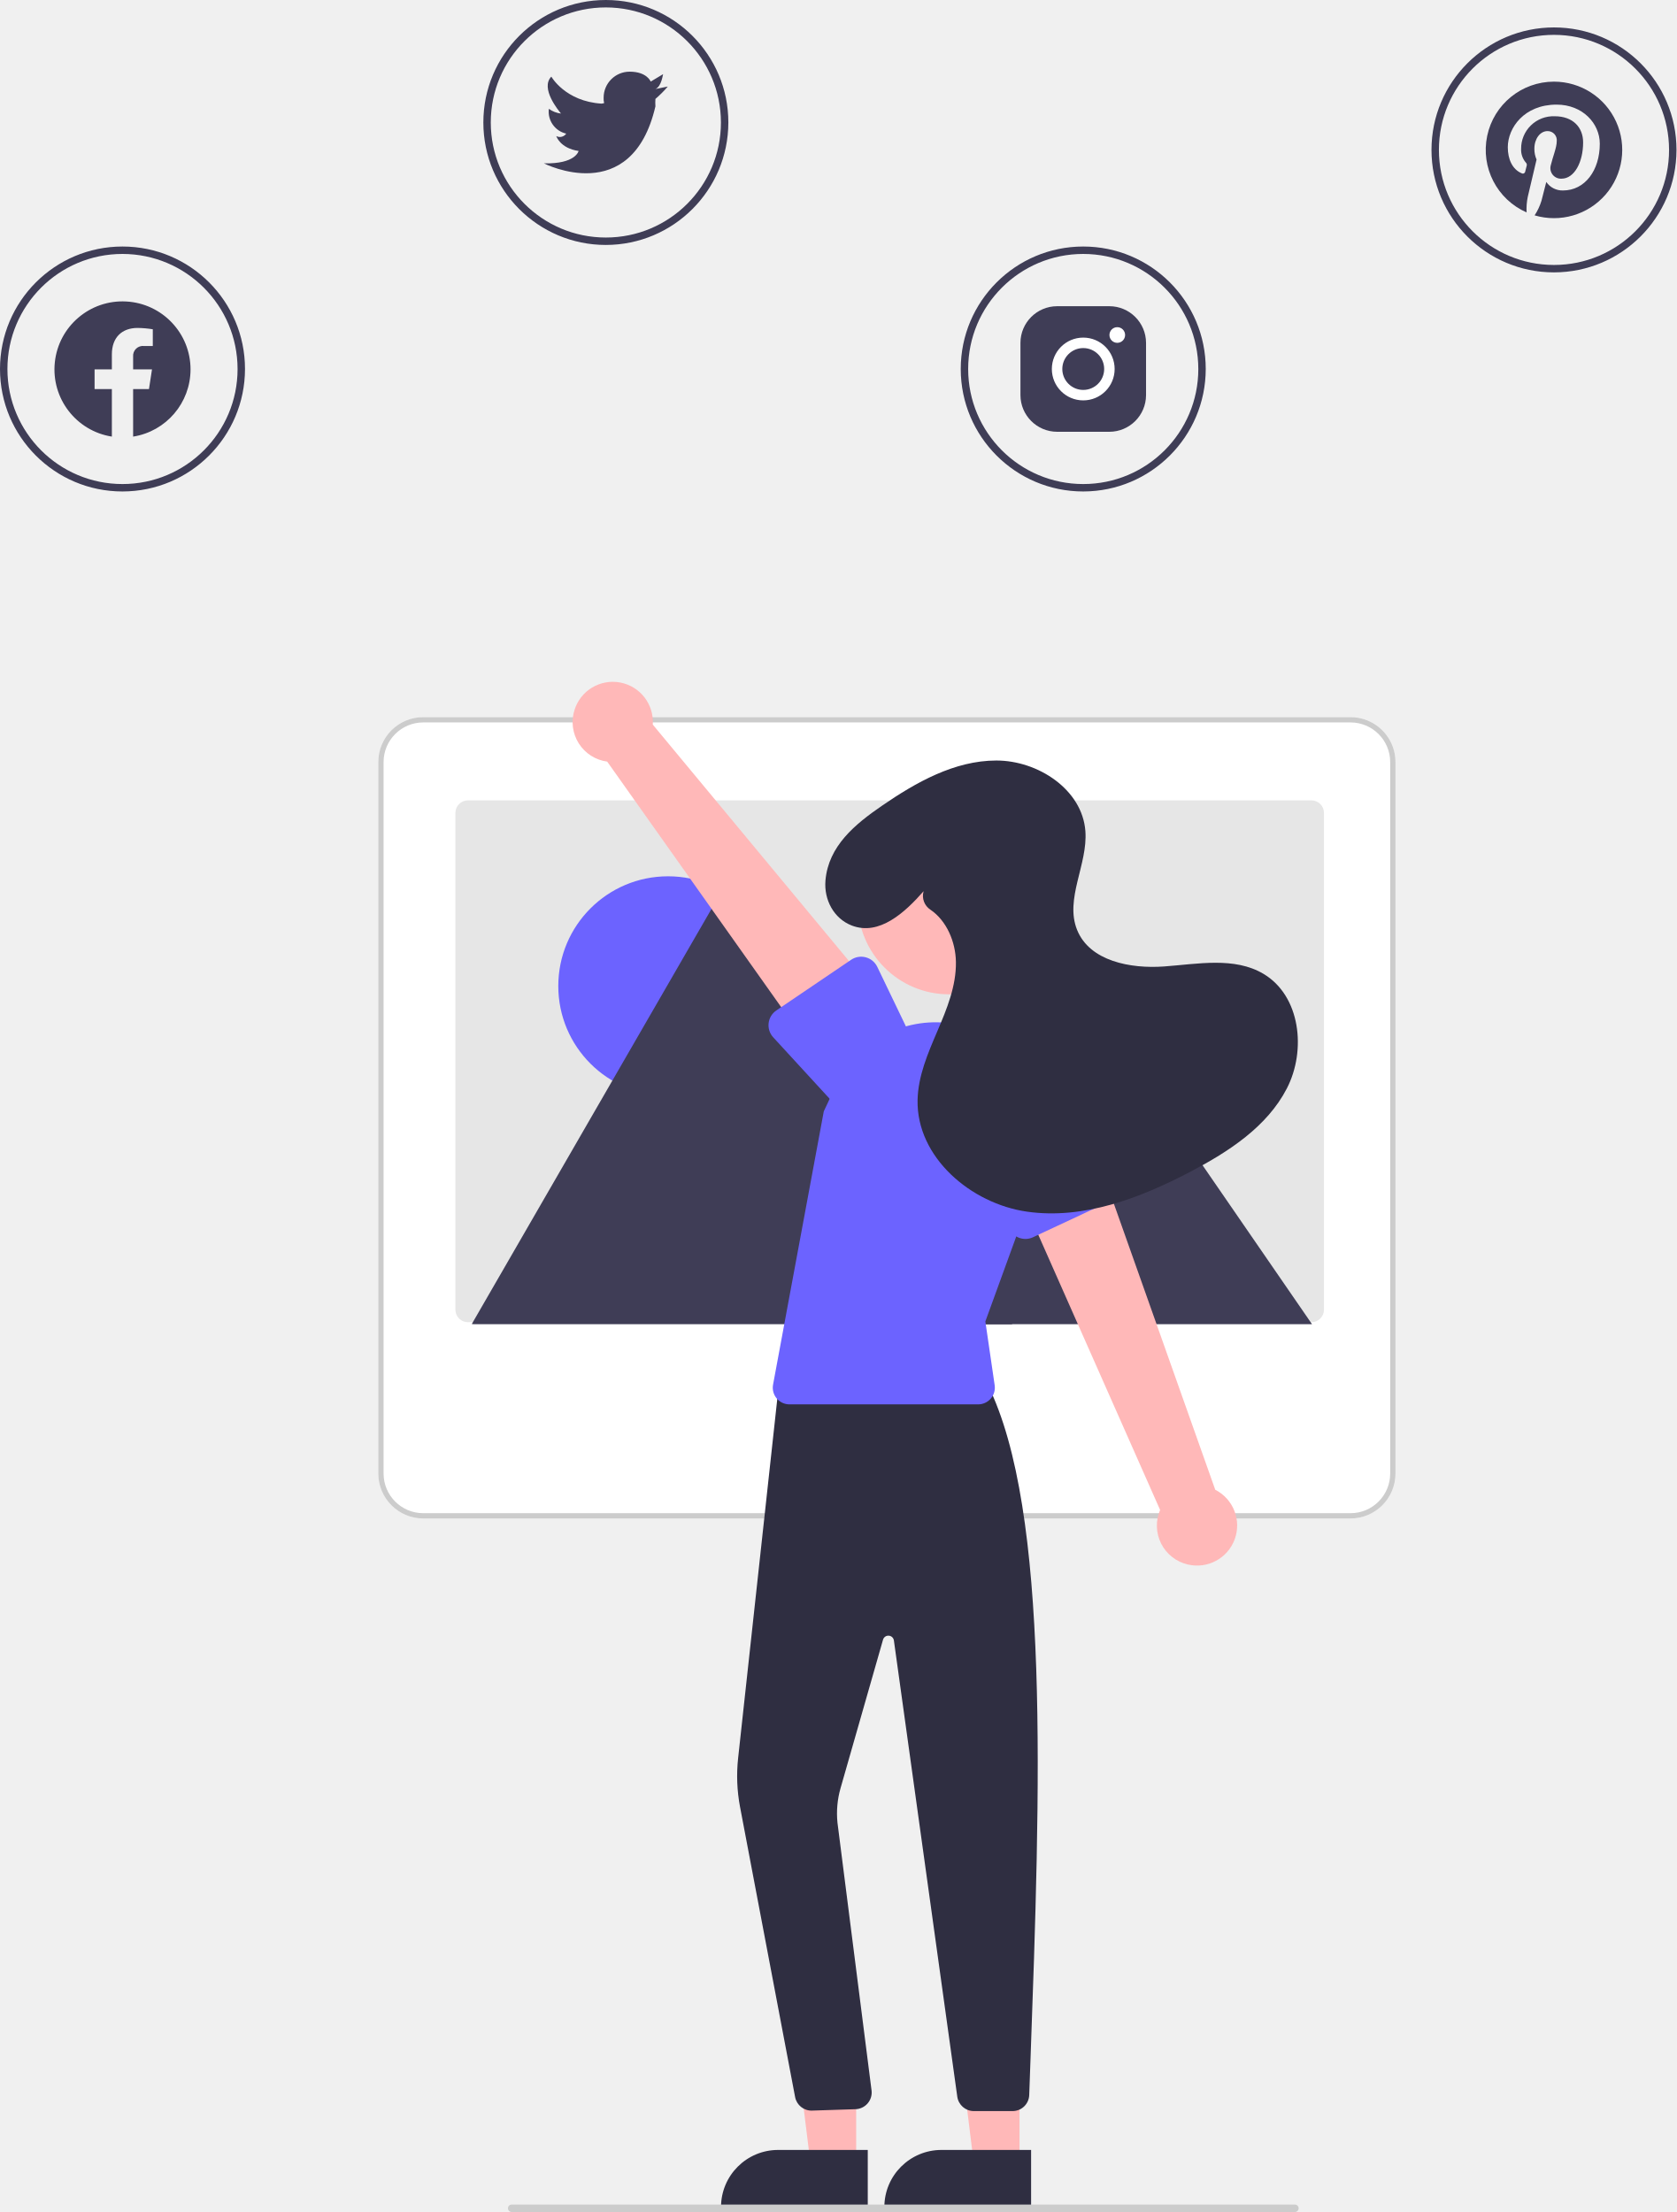
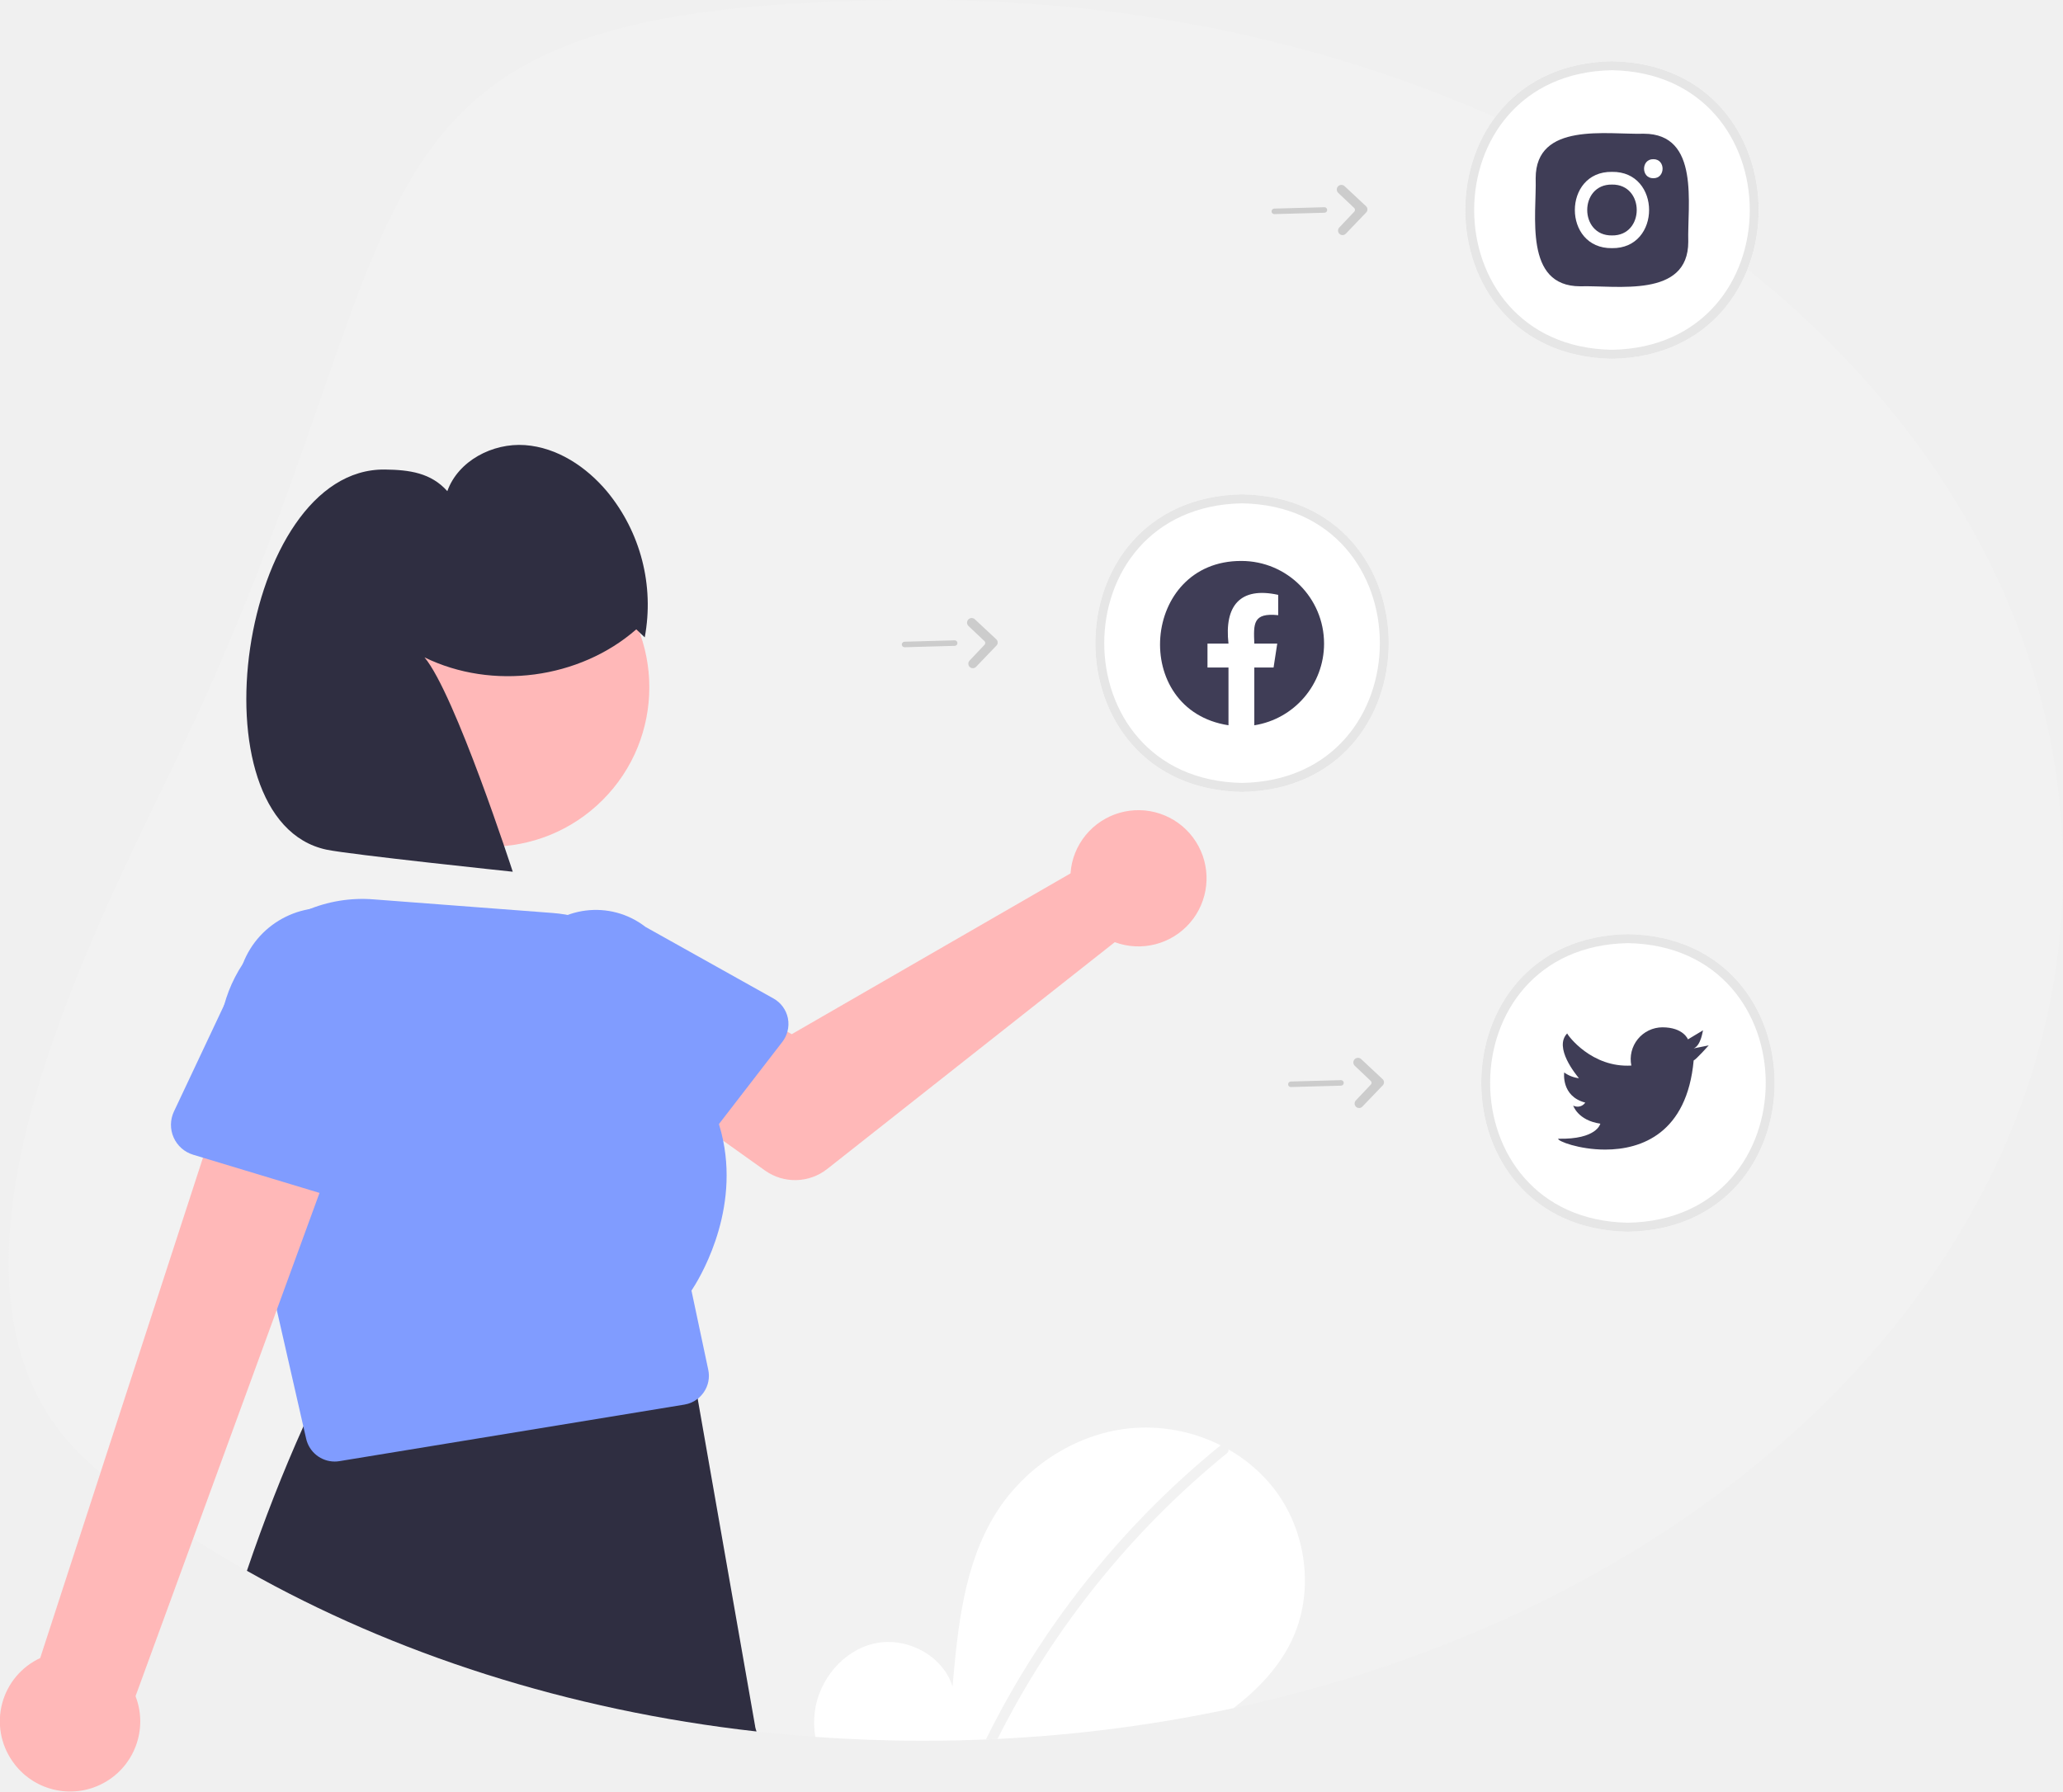
- <svg xmlns="http://www.w3.org/2000/svg" data-name="Layer 1" width="451.63" height="596" viewBox="0 0 451.63 596">
-   <path d="M425.515,251.53a18.33,18.33,0,1,0-21.195,18.109V256.831h-4.655v-5.3h4.655v-4.039c0-4.593,2.737-7.133,6.924-7.133a28.168,28.168,0,0,1,4.104.358v4.511h-2.313a2.65,2.65,0,0,0-2.988,2.864v3.439h5.083l-.812,5.3h-4.272v12.809a18.335,18.335,0,0,0,15.467-18.11Z" transform="translate(-374.1849 -152)" fill="#3f3d56" fill-rule="evenodd" />
-   <path d="M550.749,175.986l3.338-.668a31.302,31.302,0,0,1-3.338,3.338h0a13.436,13.436,0,0,0,0,2.003c-6.409,27.506-30.043,15.355-30.043,15.355,8.612.2,9.347-3.338,9.347-3.338-5.007-.734-6.009-4.006-6.009-4.006a2.063,2.063,0,0,0,2.671-.668,6.064,6.064,0,0,1-4.673-6.676,6.944,6.944,0,0,0,3.271,1.268c-.601-.734-5.675-6.81-2.604-9.948,0,0,3.739,6.676,13.553,7.277l.668-.134a5.241,5.241,0,0,1-.134-1.469,7.01,7.01,0,0,1,7.01-7.01h0c4.673,0,5.675,2.671,5.675,2.671l3.338-2.003C552.752,171.98,552.418,175.318,550.749,175.986Z" transform="translate(-374.1849 -152)" fill="#3f3d56" />
-   <path d="M673.048,234.505H658.952a9.897,9.897,0,0,0-9.868,9.868v14.097a9.897,9.897,0,0,0,9.868,9.868h14.097a9.897,9.897,0,0,0,9.868-9.868V244.374A9.897,9.897,0,0,0,673.048,234.505Z" transform="translate(-374.1849 -152)" fill="#3f3d56" />
-   <path d="M675.163,244.374a2.11,2.11,0,1,1,.009,0Z" transform="translate(-374.1849 -152)" fill="#fff" />
-   <path d="M666,245.783a5.639,5.639,0,1,1-5.639,5.639,5.639,5.639,0,0,1,5.639-5.639h0m0-2.819a8.458,8.458,0,1,0,8.458,8.458v0a8.458,8.458,0,0,0-8.458-8.458Z" transform="translate(-374.1849 -152)" fill="#fff" />
-   <path d="M792.817,173.998a18.389,18.389,0,0,0-7.38,35.232,16.284,16.284,0,0,1,.32-4.219c.353-1.494,2.364-10.023,2.364-10.023a7.02,7.02,0,0,1-.591-2.906c0-2.725,1.576-4.761,3.546-4.761a2.46,2.46,0,0,1,2.479,2.758c0,1.683-1.075,4.195-1.625,6.526a2.843,2.843,0,0,0,2.906,3.538c3.481,0,5.828-4.474,5.828-9.777,0-4.03-2.717-7.043-7.651-7.043a8.713,8.713,0,0,0-9.054,8.808,5.3,5.3,0,0,0,1.215,3.604.899.899,0,0,1,.263,1.026c-.09.337-.287,1.149-.378,1.478a.632.632,0,0,1-.919.46c-2.569-1.051-3.768-3.858-3.768-7.027,0-5.221,4.408-11.484,13.142-11.484,7.018,0,11.64,5.081,11.64,10.532,0,7.215-4.014,12.6-9.924,12.6a5.276,5.276,0,0,1-4.49-2.29s-1.067,4.236-1.297,5.057a15.283,15.283,0,0,1-1.847,3.94,18.391,18.391,0,1,0,5.221-36.028Z" transform="translate(-374.1849 -152)" fill="#3f3d56" />
-   <path d="M749.403,353.236a12.132,12.132,0,0,0-11.392-8.01H488.196A12.099,12.099,0,0,0,476.092,357.321V549.035a12.121,12.121,0,0,0,12.104,12.104H738.011a12.121,12.121,0,0,0,12.104-12.104V357.33A12.012,12.012,0,0,0,749.403,353.236Z" transform="translate(-374.1849 -152)" fill="#fff" />
-   <path d="M749.403,353.236a12.132,12.132,0,0,0-11.392-8.01H488.196A12.099,12.099,0,0,0,476.092,357.321V549.035a12.121,12.121,0,0,0,12.104,12.104H738.011a12.121,12.121,0,0,0,12.104-12.104V357.33A12.012,12.012,0,0,0,749.403,353.236Zm-.712,195.799a10.693,10.693,0,0,1-10.68,10.68H488.196a10.693,10.693,0,0,1-10.68-10.68V357.33a10.693,10.693,0,0,1,10.68-10.68H738.011A10.693,10.693,0,0,1,748.691,357.33Z" transform="translate(-374.1849 -152)" fill="#ccc" />
-   <path d="M730.848,371.022V504.883a3.369,3.369,0,0,1-3.368,3.37H500.24a2.838,2.838,0,0,1-.483-.038,3.367,3.367,0,0,1-2.887-3.333V371.022a3.369,3.369,0,0,1,3.368-3.37H727.478a3.369,3.369,0,0,1,3.37,3.368v.002Z" transform="translate(-374.1849 -152)" fill="#e6e6e6" />
-   <circle cx="179.966" cy="265.676" r="29.567" fill="#6c63ff" />
-   <path d="M646.868,508.79H501.823a2.953,2.953,0,0,1-.542-.043l68.6-118.825a4.803,4.803,0,0,1,8.361,0l46.039,79.741,2.206,3.816Z" transform="translate(-374.1849 -152)" fill="#3f3d56" />
-   <polygon points="272.684 356.79 223.162 356.79 247.472 321.478 249.222 318.935 250.097 317.663 252.302 321.478 272.684 356.79" opacity="0.2" style="isolation:isolate" />
-   <path d="M727.629,508.79H602.176l24.31-35.311,1.749-2.544,31.678-46.018c2.077-3.016,7.073-3.204,9.515-.569a5.717,5.717,0,0,1,.456.569Z" transform="translate(-374.1849 -152)" fill="#3f3d56" />
-   <polygon points="230.642 583.282 218.382 583.281 212.55 535.993 230.644 535.994 230.642 583.282" fill="#ffb8b8" />
-   <path d="M607.953,747.166l-39.531-.001v-.5a15.386,15.386,0,0,1,15.386-15.386h.001l24.144.001Z" transform="translate(-374.1849 -152)" fill="#2f2e41" />
-   <polygon points="274.642 583.282 262.382 583.281 256.55 535.993 274.644 535.994 274.642 583.282" fill="#ffb8b8" />
-   <path d="M651.953,747.166l-39.531-.001v-.5a15.386,15.386,0,0,1,15.386-15.386h.001l24.144.001Z" transform="translate(-374.1849 -152)" fill="#2f2e41" />
-   <path d="M632.068,716.932,614.991,594.004a1.5,1.5,0,0,0-2.928-.206l-11.44,39.994a24.702,24.702,0,0,0-.835,9.284l9.199,72.279a4.502,4.502,0,0,1-4.302,4.943l-11.71.38a4.499,4.499,0,0,1-4.597-3.658l-14.83-78.148a44.62,44.62,0,0,1-.52-13.164l11.219-102.911,55.88,2.022.132.267c16.878,33.9,14.153,109.324,11.517,182.265l-.328,9.121a4.482,4.482,0,0,1-4.495,4.338l-10.426.003h-.002A4.518,4.518,0,0,1,632.068,716.932Z" transform="translate(-374.1849 -152)" fill="#2f2e41" />
-   <circle cx="255.657" cy="243.348" r="24.561" fill="#ffb8b8" />
-   <path d="M583.404,528.771a4.487,4.487,0,0,1-.964-3.697l13.666-73.641,3.239-6.891a29.73,29.73,0,0,1,31.021-16.815h0a29.844,29.844,0,0,1,24.009,39.767L639.63,508.047l2.511,17.196a4.5,4.5,0,0,1-4.453,5.15h-50.823A4.489,4.489,0,0,1,583.404,528.771Z" transform="translate(-374.1849 -152)" fill="#6c63ff" />
-   <path d="M694.151,573.53a10.743,10.743,0,0,1-7.445-14.694l-39.602-89.472,22.655-5.706,31.804,89.742a10.801,10.801,0,0,1-7.412,20.13Z" transform="translate(-374.1849 -152)" fill="#ffb8b8" />
-   <path d="M648.454,485.398a4.812,4.812,0,0,1-2.645-3.015l-6.924-23.163a13.377,13.377,0,0,1,24.198-11.413l13.39,20.223a4.817,4.817,0,0,1-1.974,7.022l-22.033,10.314A4.811,4.811,0,0,1,648.454,485.398Z" transform="translate(-374.1849 -152)" fill="#6c63ff" />
-   <path d="M528.95,343.291a10.743,10.743,0,0,0,8.809,13.919l56.569,79.835,16.503-16.536-60.794-73.275A10.801,10.801,0,0,0,528.95,343.291Z" transform="translate(-374.1849 -152)" fill="#ffb8b8" />
-   <path d="M583.329,424.246l20.142-13.643a4.817,4.817,0,0,1,7.042,1.9l10.512,21.858A13.377,13.377,0,0,1,598.83,449.3l-16.349-17.809a4.817,4.817,0,0,1,.848-7.244Z" transform="translate(-374.1849 -152)" fill="#6c63ff" />
-   <path d="M512.025,748h211a1,1,0,0,0,0-2h-211a1,1,0,1,0,0,2Z" transform="translate(-374.1849 -152)" fill="#ccc" />
-   <path d="M407.185,284.422a33,33,0,1,1,33-33A33.037,33.037,0,0,1,407.185,284.422Zm0-64a31,31,0,1,0,31,31A31.035,31.035,0,0,0,407.185,220.422Z" transform="translate(-374.1849 -152)" fill="#3f3d56" />
-   <path d="M537.396,218a33,33,0,1,1,33-33A33.037,33.037,0,0,1,537.396,218Zm0-64a31,31,0,1,0,31,31A31.035,31.035,0,0,0,537.396,154Z" transform="translate(-374.1849 -152)" fill="#3f3d56" />
-   <path d="M666,284.422a33,33,0,1,1,33-33A33.037,33.037,0,0,1,666,284.422Zm0-64a31,31,0,1,0,31,31A31.035,31.035,0,0,0,666,220.422Z" transform="translate(-374.1849 -152)" fill="#3f3d56" />
-   <path d="M792.815,225.391a33,33,0,1,1,33-33A33.037,33.037,0,0,1,792.815,225.391Zm0-64a31,31,0,1,0,31,31A31.035,31.035,0,0,0,792.815,161.391Z" transform="translate(-374.1849 -152)" fill="#3f3d56" />
-   <path d="M623.001,392.115c-5.041,5.753-11.967,12.114-19.355,9.259-4.851-1.875-7.533-6.962-7.09-12.144.797-9.319,8.048-15.191,15.165-20.092,9.252-6.371,19.608-12.208,30.841-12.225s23.17,7.801,24.014,19.003c.679,9.008-5.609,18.261-2.231,26.639,3.4,8.432,14.396,10.509,23.463,9.846s18.895-2.649,26.72,1.979c9.983,5.904,11.639,20.608,6.313,30.91s-15.634,16.997-25.905,22.385c-13.608,7.139-28.814,12.956-44.029,10.803s-29.843-14.701-29.536-30.065c.13-6.489,2.782-12.626,5.337-18.593s5.099-12.174,4.992-18.664c-.089-5.408-2.508-11.093-6.867-14.049a4.437,4.437,0,0,1-1.864-4.876Z" transform="translate(-374.1849 -152)" fill="#2f2e41" />
+ <svg xmlns="http://www.w3.org/2000/svg" data-name="Layer 1" width="747.674" height="649.406" viewBox="0 0 747.674 649.406">
+   <path d="M973.837,440.797c0,144.48-127.12,266.27-300.58,303.66a527.706,527.706,0,0,1-85.57,11.18c-1.4.07-2.8.14-4.21.19q-11.235.465-22.64.47-19.83,0-39.19-1.41-10.74-.765-21.3-1.95c-68.47-7.68-131.479-28.19-184.7-58.24q-9.975-5.625-19.48-11.7a388.089,388.089,0,0,1-33.56-23.96c-71.09-56.66-11.82-177.6,25.23-253.74,100-205.5,44.91-280,273-280S973.837,266.547,973.837,440.797Z" transform="translate(-226.1631 -125.2972)" fill="#f2f2f2" />
+   <path d="M810.375,255.365c-70.892-1.271-70.881-106.625.002-107.886C881.268,148.75,881.257,254.104,810.375,255.365Z" transform="translate(-226.1631 -125.2972)" fill="#fff" />
+   <path d="M676.308,412.365c-70.892-1.271-70.881-106.625.002-107.886C747.2,305.75,747.189,411.104,676.308,412.365Z" transform="translate(-226.1631 -125.2972)" fill="#fff" />
+   <path d="M816.156,571.789c-70.892-1.271-70.881-106.625.002-107.886C887.048,465.175,887.037,570.529,816.156,571.789Z" transform="translate(-226.1631 -125.2972)" fill="#fff" />
+   <path d="M810.375,255.365c-70.892-1.271-70.881-106.625.002-107.886C881.268,148.75,881.257,254.104,810.375,255.365Zm0-104.616c-66.596,1.194-66.585,100.162.002,101.347C876.971,250.901,876.961,151.933,810.375,150.748Z" transform="translate(-226.1631 -125.2972)" fill="#e6e6e6" />
+   <path d="M500.097,752.187a8.361,8.361,0,0,1-.33-1.56l-20.59-117.4a8.51,8.51,0,0,0-.14-.9,10.607,10.607,0,0,0-8.87-8.38l-117.41.51a10.528,10.528,0,0,0-11.04,5.83q-2.865,5.97-5.61,12.11-11.115,24.735-20.46,52.3c53.22,30.05,116.23,50.56,184.7,58.24Z" transform="translate(-226.1631 -125.2972)" fill="#2f2e41" />
+   <path d="M614.709,438.026a24.763,24.763,0,0,0-.563,3.858l-101.055,58.298L488.528,486.042l-26.185,34.28,41.051,29.259a18.82,18.82,0,0,0,22.579-.55l104.205-82.208a24.694,24.694,0,1,0-15.469-28.797Z" transform="translate(-226.1631 -125.2972)" fill="#ffb8b8" />
+   <path d="M511.707,494.357a10.607,10.607,0,0,0-5.21-7.12l-46.37-25.93a29.399,29.399,0,0,0-36.05,46.45l36.97,38.39a10.591,10.591,0,0,0,16.01-.87l7.2-9.34,2.46-3.18,23-29.81a10.369,10.369,0,0,0,1.81-3.66A10.521,10.521,0,0,0,511.707,494.357Z" transform="translate(-226.1631 -125.2972)" fill="#809cff" />
+   <circle cx="403.712" cy="374.436" r="57.778" transform="translate(-372.6846 269.8402) rotate(-45)" fill="#ffb8b8" />
+   <path d="M476.767,593.127c2.32-3.47,17.07-26.89,11.49-54.34a60.664,60.664,0,0,0-1.54-6.03,67.359,67.359,0,0,0-12.37-22.61c.07-1.84.05-3.65-.06-5.45v-.01a51.987,51.987,0,0,0-48-48.46l-64.62-4.91a51.502,51.502,0,0,0-44.08,18.76,55.248,55.248,0,0,0-3.41,4.6.01.01,0,0,0-.01.01,51.417,51.417,0,0,0-6.66,42.23l.55,2.42,6.89,30.21,11.52,50.55,9.64,42.3,1.02,4.46a10.61,10.61,0,0,0,10.32,8.23,10.063,10.063,0,0,0,1.72-.14l125.04-20.5a10.461,10.461,0,0,0,4.83-2.12,10.902,10.902,0,0,0,2.19-2.35,10.466,10.466,0,0,0,1.62-8.17Z" transform="translate(-226.1631 -125.2972)" fill="#809cff" />
+   <path d="M230.684,763.748a25.272,25.272,0,0,1,10.045-37.426L311.923,507.434l41.258,19.577L275.284,740.139a25.409,25.409,0,0,1-44.6,23.608Z" transform="translate(-226.1631 -125.2972)" fill="#ffb8b8" />
+   <path d="M352.697,455.727a31.509,31.509,0,0,0-38.52,18.95.01.01,0,0,0-.01.01c-.26.67-.5,1.37-.71,2.07l-6.03,12.79-18.22,38.65a11.32,11.32,0,0,0,6.97,15.68l3.55,1.07,15.22,4.6,27.01,8.16,9,2.72a11.333,11.333,0,0,0,14.49-9.2l8.32-56.44A31.461,31.461,0,0,0,352.697,455.727Z" transform="translate(-226.1631 -125.2972)" fill="#809cff" />
+   <path d="M456.767,353.425c-20.588,18.01-52.194,22.192-76.758,10.156,11.034,13.09,31.989,77.708,31.989,77.708s-59.169-6.219-67.529-8.006c-49.376-10.558-31.428-138.432,21.184-137.786,8.911.109,16.701,1.187,22.632,7.838,3.937-11.035,16.455-17.535,28.14-16.694s22.254,7.861,29.771,16.847a64.473,64.473,0,0,1,13.635,52.844Z" transform="translate(-226.1631 -125.2972)" fill="#2f2e41" />
+   <path d="M676.308,412.365c-70.892-1.271-70.881-106.625.002-107.886C747.2,305.75,747.189,411.104,676.308,412.365Zm0-104.616c-66.596,1.194-66.585,100.162.002,101.347C742.904,407.901,742.893,308.933,676.308,307.748Z" transform="translate(-226.1631 -125.2972)" fill="#e6e6e6" />
+   <path d="M816.156,571.789c-70.892-1.271-70.881-106.625.002-107.886C887.048,465.175,887.037,570.529,816.156,571.789Zm0-104.616c-66.596,1.194-66.585,100.162.002,101.347C882.751,567.326,882.741,468.358,816.156,467.173Z" transform="translate(-226.1631 -125.2972)" fill="#e6e6e6" />
+   <path d="M821.897,173.77c-13.299.382-39.16-4.371-39.173,16.132.381,13.298-4.372,39.159,16.131,39.172,13.298-.381,39.159,4.372,39.172-16.131C837.646,199.645,842.4,173.784,821.897,173.77Z" transform="translate(-226.1631 -125.2972)" fill="#3f3d56" />
+   <path d="M825.354,189.901c-4.475.056-4.46-6.974.015-6.898C829.844,182.947,829.828,189.976,825.354,189.901Z" transform="translate(-226.1631 -125.2972)" fill="#fff" />
+   <path d="M810.376,192.204c11.96-.176,11.96,18.613-.001,18.436-11.959.174-11.959-18.611.001-18.436Zm0-4.608c-17.937-.262-17.94,27.917.001,27.652,17.939.262,17.937-27.917-.001-27.652Z" transform="translate(-226.1631 -125.2972)" fill="#fff" />
+   <path d="M718.775,526.942a1.631,1.631,0,0,1-1.231-2.753l5.442-5.75a.938.938,0,0,0-.036-1.324l-5.782-5.472a1.676,1.676,0,0,1-.065-2.37h0a1.68,1.68,0,0,1,2.362-.073l7.778,7.268a1.585,1.585,0,0,1,.062,2.255l-7.396,7.717A1.628,1.628,0,0,1,718.775,526.942Z" transform="translate(-226.1631 -125.2972)" fill="#ccc" />
+   <path d="M712.832,518.573a.996.996,0,0,1-.649.263l-18.135.5a1.0 1,0,1,1-.055-1.999l18.135-.5a1.0 1,0,0,1,.705,1.735Z" transform="translate(-226.1631 -125.2972)" fill="#ccc" />
+   <path d="M578.775,367.517a1.631,1.631,0,0,1-1.231-2.753l5.442-5.75a.938.938,0,0,0-.036-1.324l-5.782-5.472a1.676,1.676,0,0,1-.065-2.37h0a1.68,1.68,0,0,1,2.362-.073l7.778,7.268a1.585,1.585,0,0,1,.062,2.255l-7.396,7.717A1.628,1.628,0,0,1,578.775,367.517Z" transform="translate(-226.1631 -125.2972)" fill="#ccc" />
+   <path d="M572.832,359.148a.996.996,0,0,1-.649.263l-18.135.5a1.0 1,0,1,1-.055-1.999l18.135-.5a1.0 1,0,0,1,.705,1.735Z" transform="translate(-226.1631 -125.2972)" fill="#ccc" />
+   <path d="M712.775,210.517a1.631,1.631,0,0,1-1.231-2.753l5.442-5.75a.938.938,0,0,0-.036-1.324l-5.782-5.472a1.676,1.676,0,0,1-.065-2.37h0a1.68,1.68,0,0,1,2.362-.073l7.778,7.268a1.585,1.585,0,0,1,.062,2.255l-7.396,7.717A1.628,1.628,0,0,1,712.775,210.517Z" transform="translate(-226.1631 -125.2972)" fill="#ccc" />
+   <path d="M706.832,202.148a.996.996,0,0,1-.649.263l-18.135.5a1.0 1,0,1,1-.055-1.999l18.135-.5a1.0 1,0,0,1,.705,1.735Z" transform="translate(-226.1631 -125.2972)" fill="#ccc" />
+   <path d="M694.207,720.177c-4.69,9.74-12.33,17.62-20.95,24.28a527.706,527.706,0,0,1-85.57,11.18c-1.4.07-2.8.14-4.21.19q-11.235.465-22.64.47-19.83,0-39.19-1.41a31.788,31.788,0,0,1-.2-8.98c1.43-11.69,10.3-22.43,21.81-24.91,11.51-2.48,24.63,4.39,28.12,15.63,1.93-21.68,4.14-44.26,15.67-62.72,10.43-16.71,28.5-28.67,48.09-30.81a60.541,60.541,0,0,1,33.47,6.13q1.425.72,2.82,1.5a55.847,55.847,0,0,1,16.13,13.77C699.777,679.957,702.767,702.437,694.207,720.177Z" transform="translate(-226.1631 -125.2972)" fill="#fff" />
+   <path d="M671.427,650.727a1.522,1.522,0,0,1-.62,1.37,316.876,316.876,0,0,0-83.12,103.54c-1.4.07-2.8.14-4.21.19q2.67-5.415,5.54-10.72a322.173,322.173,0,0,1,34.91-51.67,318.079,318.079,0,0,1,44.26-43.95,1.917,1.917,0,0,1,.42-.26A2.05,2.05,0,0,1,671.427,650.727Z" transform="translate(-226.1631 -125.2972)" fill="#f2f2f2" />
+   <path d="M845.444,504.237s-4.58,5.13-5.46,5.46c-2.42,26.33-18.86,32.31-32.06,32.31-9.49,0-17.31-3.09-17.05-3.94,14.08.33,15.28-5.45,15.28-5.45-8.18-1.21-9.82-6.55-9.82-6.55a3.37,3.37,0,0,0,4.36-1.09c-8.83-2.3-7.63-10.92-7.63-10.92a11.368,11.368,0,0,0,5.34,2.08c-.98-1.2-9.24-11.1-4.27-16.23.29.78,8.89,12.49,23.26,11.64a11.552,11.552,0,0,1,11.24-13.86c7.64,0,9.28,4.37,9.28,4.37l5.46-3.28c-.11,0-.66,5.46-3.39,6.55Z" transform="translate(-226.1631 -125.2972)" fill="#3f3d56" />
+   <path d="M706.031,358.597a29.975,29.975,0,0,1-25.28,29.61v-20.94h6.98l1.33-8.67h-8.31c-.28-7.22-.56-11.27,8.66-10.3v-7.37c-13.81-3.04-19.57,3.96-18.02,17.67h-7.61v8.67h7.61v20.93c-35.82-5.51-31.61-59.7,4.67-59.56A29.964,29.964,0,0,1,706.031,358.597Z" transform="translate(-226.1631 -125.2972)" fill="#3f3d56" fill-rule="evenodd" />
</svg>
